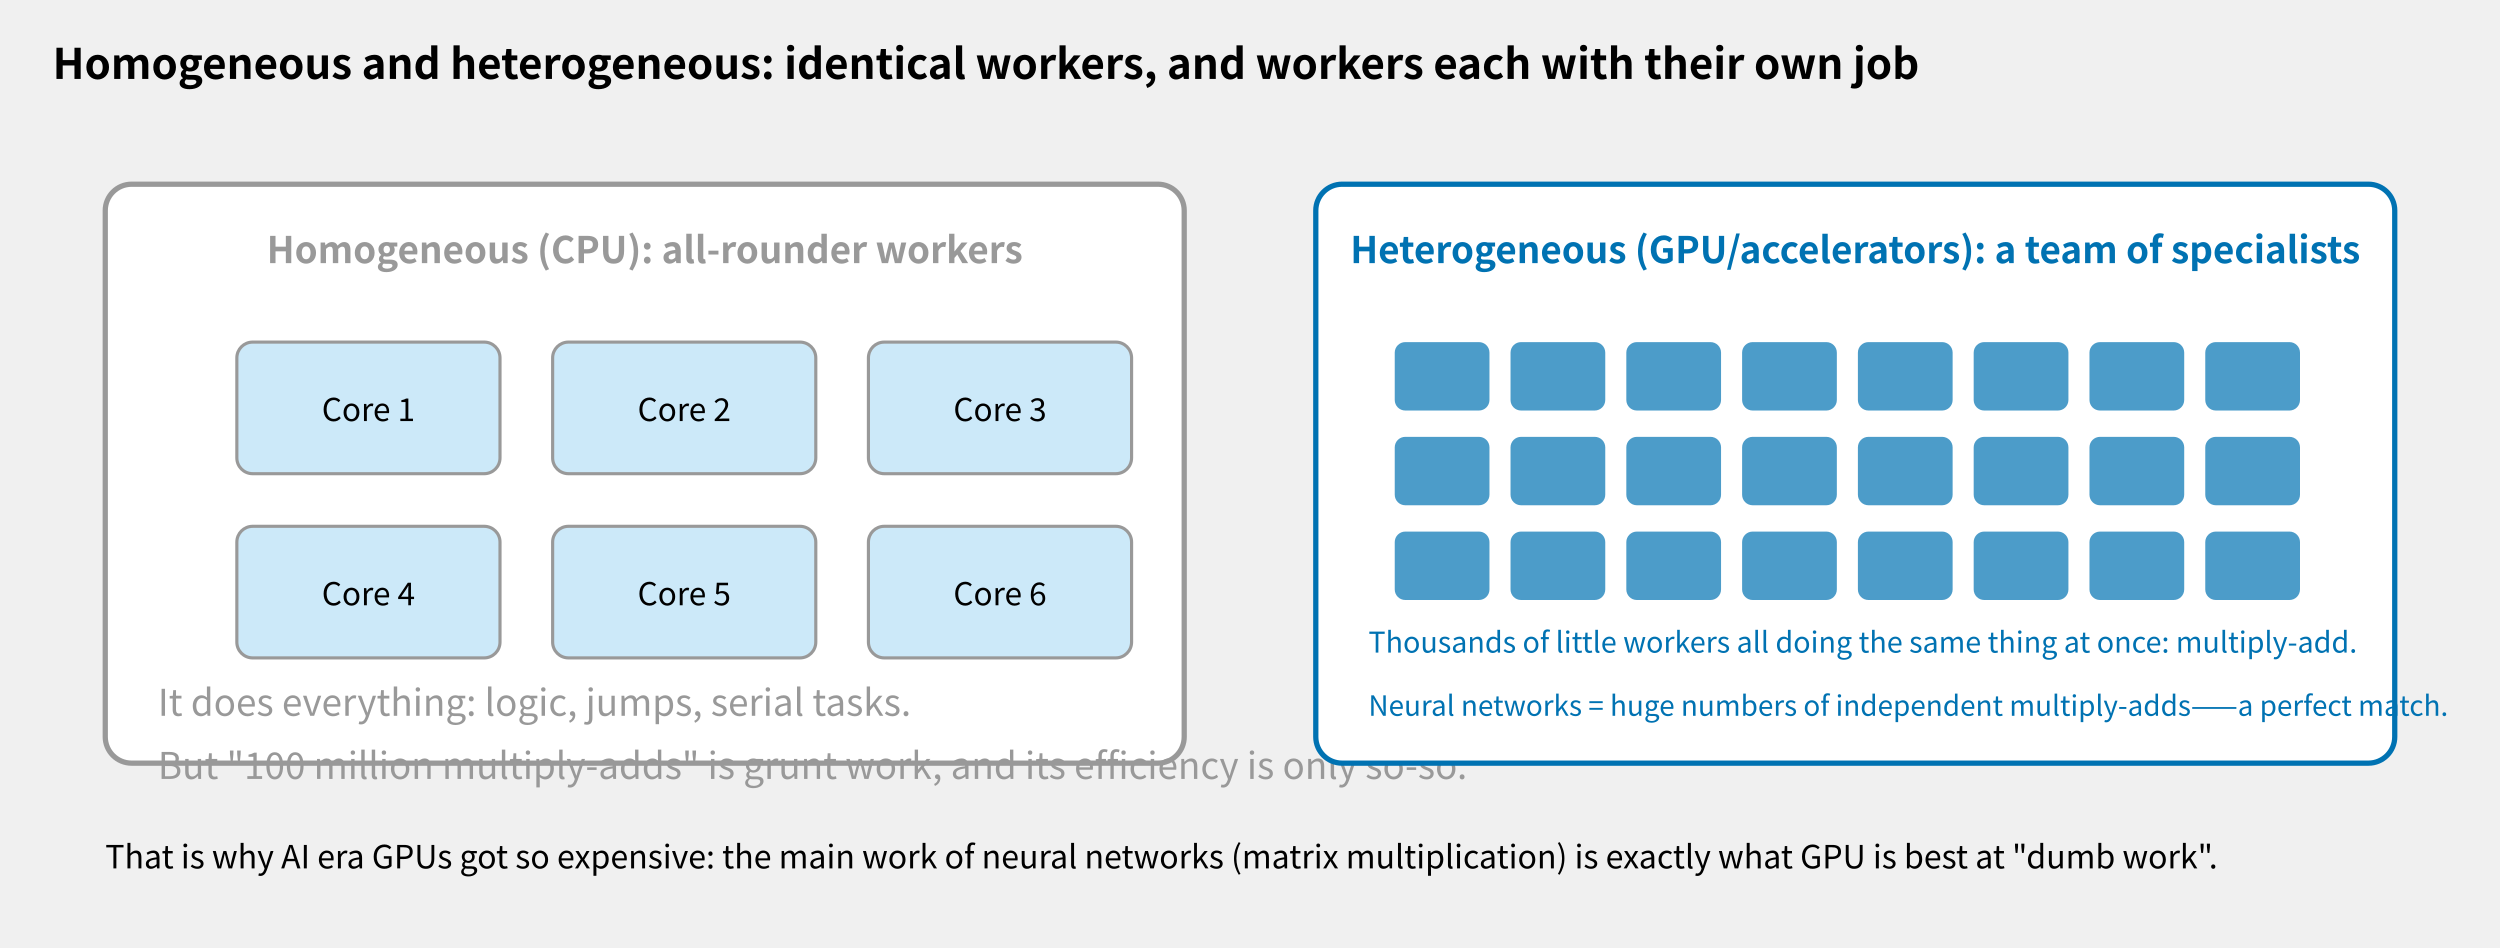
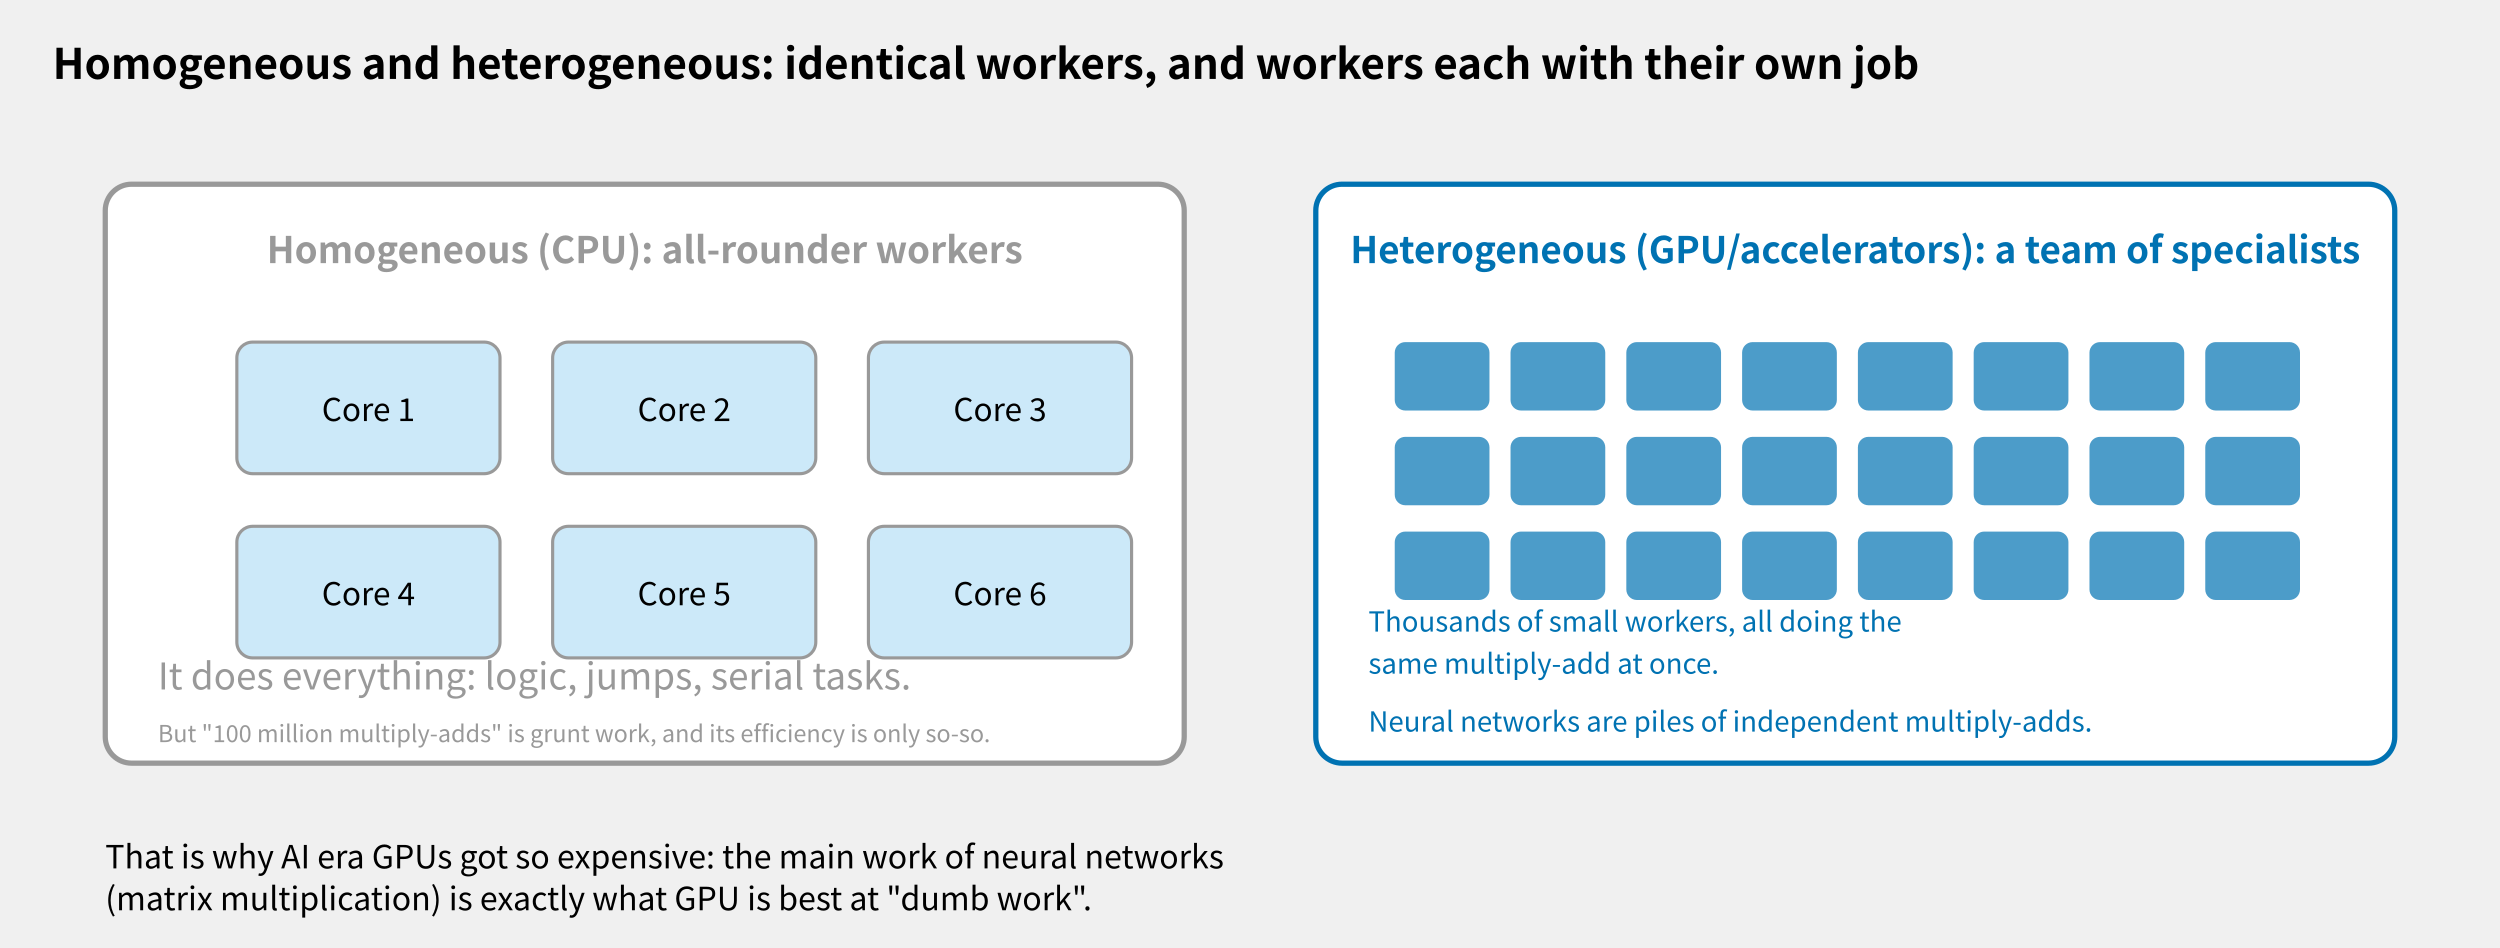
<svg xmlns="http://www.w3.org/2000/svg" width="950" height="360" viewBox="0 0 950 360">
  <defs>
    <marker id="arr" viewBox="0 0 10 10" refX="9" refY="5" markerWidth="7" markerHeight="7" orient="auto-start-reverse">
      <path d="M 0 0 L 10 5 L 0 10 z" fill="#000000" />
    </marker>
  </defs>
  <text x="20" y="30" font-size="16" font-weight="bold" fill="#000000" font-family="Noto Sans CJK SC, sans-serif">Homogeneous and heterogeneous: identical workers, and workers each with their own job</text>
  <g font-family="Noto Sans CJK SC, sans-serif" font-size="14" fill="#000000">
    <rect x="40" y="70" width="410" height="220" rx="10" fill="#ffffff" stroke="#999999" stroke-width="2" />
    <text x="245" y="100" text-anchor="middle" font-weight="bold" fill="#999999">Homogeneous (CPU): all-rounder workers</text>
    <rect x="90" y="130" width="100" height="50" rx="6" fill="#56B4E9" fill-opacity="0.3" stroke="#999999" stroke-width="1.2" />
    <text x="140" y="160" text-anchor="middle" font-size="12">Core 1</text>
    <rect x="210" y="130" width="100" height="50" rx="6" fill="#56B4E9" fill-opacity="0.3" stroke="#999999" stroke-width="1.2" />
    <text x="260" y="160" text-anchor="middle" font-size="12">Core 2</text>
    <rect x="330" y="130" width="100" height="50" rx="6" fill="#56B4E9" fill-opacity="0.3" stroke="#999999" stroke-width="1.2" />
    <text x="380" y="160" text-anchor="middle" font-size="12">Core 3</text>
    <rect x="90" y="200" width="100" height="50" rx="6" fill="#56B4E9" fill-opacity="0.3" stroke="#999999" stroke-width="1.2" />
    <text x="140" y="230" text-anchor="middle" font-size="12">Core 4</text>
    <rect x="210" y="200" width="100" height="50" rx="6" fill="#56B4E9" fill-opacity="0.3" stroke="#999999" stroke-width="1.2" />
    <text x="260" y="230" text-anchor="middle" font-size="12">Core 5</text>
    <rect x="330" y="200" width="100" height="50" rx="6" fill="#56B4E9" fill-opacity="0.3" stroke="#999999" stroke-width="1.2" />
    <text x="380" y="230" text-anchor="middle" font-size="12">Core 6</text>
-     <text x="60" y="272" fill="#999999">It does everything: logic, jumps, serial tasks.</text>
-     <text x="60" y="296" fill="#999999">But "100 million multiply-adds" is grunt work, and its efficiency is only so-so.</text>
+     <text x="60" y="262" fill="#999999">It does everything: logic, jumps, serial tasks.</text>
+     <text x="60" y="282" font-size="8.9" fill="#999999">But "100 million multiply-adds" is grunt work, and its efficiency is only so-so.</text>
    <rect x="500" y="70" width="410" height="220" rx="10" fill="#ffffff" stroke="#0072B2" stroke-width="2" />
    <text x="705" y="100" text-anchor="middle" font-weight="bold" fill="#0072B2">Heterogeneous (GPU/accelerators): a team of specialists</text>
    <rect x="530" y="130" width="36" height="26" rx="4" fill="#0072B2" fill-opacity="0.7" />
    <rect x="574" y="130" width="36" height="26" rx="4" fill="#0072B2" fill-opacity="0.7" />
    <rect x="618" y="130" width="36" height="26" rx="4" fill="#0072B2" fill-opacity="0.7" />
    <rect x="662" y="130" width="36" height="26" rx="4" fill="#0072B2" fill-opacity="0.7" />
    <rect x="706" y="130" width="36" height="26" rx="4" fill="#0072B2" fill-opacity="0.7" />
    <rect x="750" y="130" width="36" height="26" rx="4" fill="#0072B2" fill-opacity="0.7" />
    <rect x="794" y="130" width="36" height="26" rx="4" fill="#0072B2" fill-opacity="0.7" />
    <rect x="838" y="130" width="36" height="26" rx="4" fill="#0072B2" fill-opacity="0.7" />
    <rect x="530" y="166" width="36" height="26" rx="4" fill="#0072B2" fill-opacity="0.7" />
    <rect x="574" y="166" width="36" height="26" rx="4" fill="#0072B2" fill-opacity="0.7" />
    <rect x="618" y="166" width="36" height="26" rx="4" fill="#0072B2" fill-opacity="0.7" />
    <rect x="662" y="166" width="36" height="26" rx="4" fill="#0072B2" fill-opacity="0.7" />
    <rect x="706" y="166" width="36" height="26" rx="4" fill="#0072B2" fill-opacity="0.7" />
    <rect x="750" y="166" width="36" height="26" rx="4" fill="#0072B2" fill-opacity="0.7" />
    <rect x="794" y="166" width="36" height="26" rx="4" fill="#0072B2" fill-opacity="0.7" />
    <rect x="838" y="166" width="36" height="26" rx="4" fill="#0072B2" fill-opacity="0.7" />
    <rect x="530" y="202" width="36" height="26" rx="4" fill="#0072B2" fill-opacity="0.7" />
    <rect x="574" y="202" width="36" height="26" rx="4" fill="#0072B2" fill-opacity="0.7" />
    <rect x="618" y="202" width="36" height="26" rx="4" fill="#0072B2" fill-opacity="0.7" />
    <rect x="662" y="202" width="36" height="26" rx="4" fill="#0072B2" fill-opacity="0.7" />
    <rect x="706" y="202" width="36" height="26" rx="4" fill="#0072B2" fill-opacity="0.7" />
    <rect x="750" y="202" width="36" height="26" rx="4" fill="#0072B2" fill-opacity="0.7" />
    <rect x="794" y="202" width="36" height="26" rx="4" fill="#0072B2" fill-opacity="0.7" />
    <rect x="838" y="202" width="36" height="26" rx="4" fill="#0072B2" fill-opacity="0.7" />
-     <text x="520" y="248" fill="#0072B2" font-size="10.9">Thousands of little workers all doing the same thing at once: multiply-add.</text>
-     <text x="520" y="272" fill="#0072B2" font-size="10.6">Neural networks = huge numbers of independent multiply-adds——a perfect match.</text>
+     <text x="520" y="240" fill="#0072B2" font-size="10.5">Thousands of small workers, all doing the</text>
+     <text x="520" y="256" fill="#0072B2" font-size="10.5">same multiply-add at once.</text>
+     <text x="520" y="278" fill="#0072B2" font-size="10.5">Neural networks are piles of independent multiply-adds.</text>
  </g>
-   <text x="40" y="330" font-size="12.2" font-family="Noto Sans CJK SC, sans-serif" fill="#000000">That is why AI era GPUs got so expensive: the main work of neural networks (matrix multiplication) is exactly what GPU is best at "dumb work".</text>
+   <text x="40" y="330" font-size="12.2" font-family="Noto Sans CJK SC, sans-serif" fill="#000000">That is why AI era GPUs got so expensive: the main work of neural networks</text>
+   <text x="40" y="345.9" font-size="12.2" font-family="Noto Sans CJK SC, sans-serif" fill="#000000">(matrix multiplication) is exactly what GPU is best at "dumb work".</text>
</svg>
